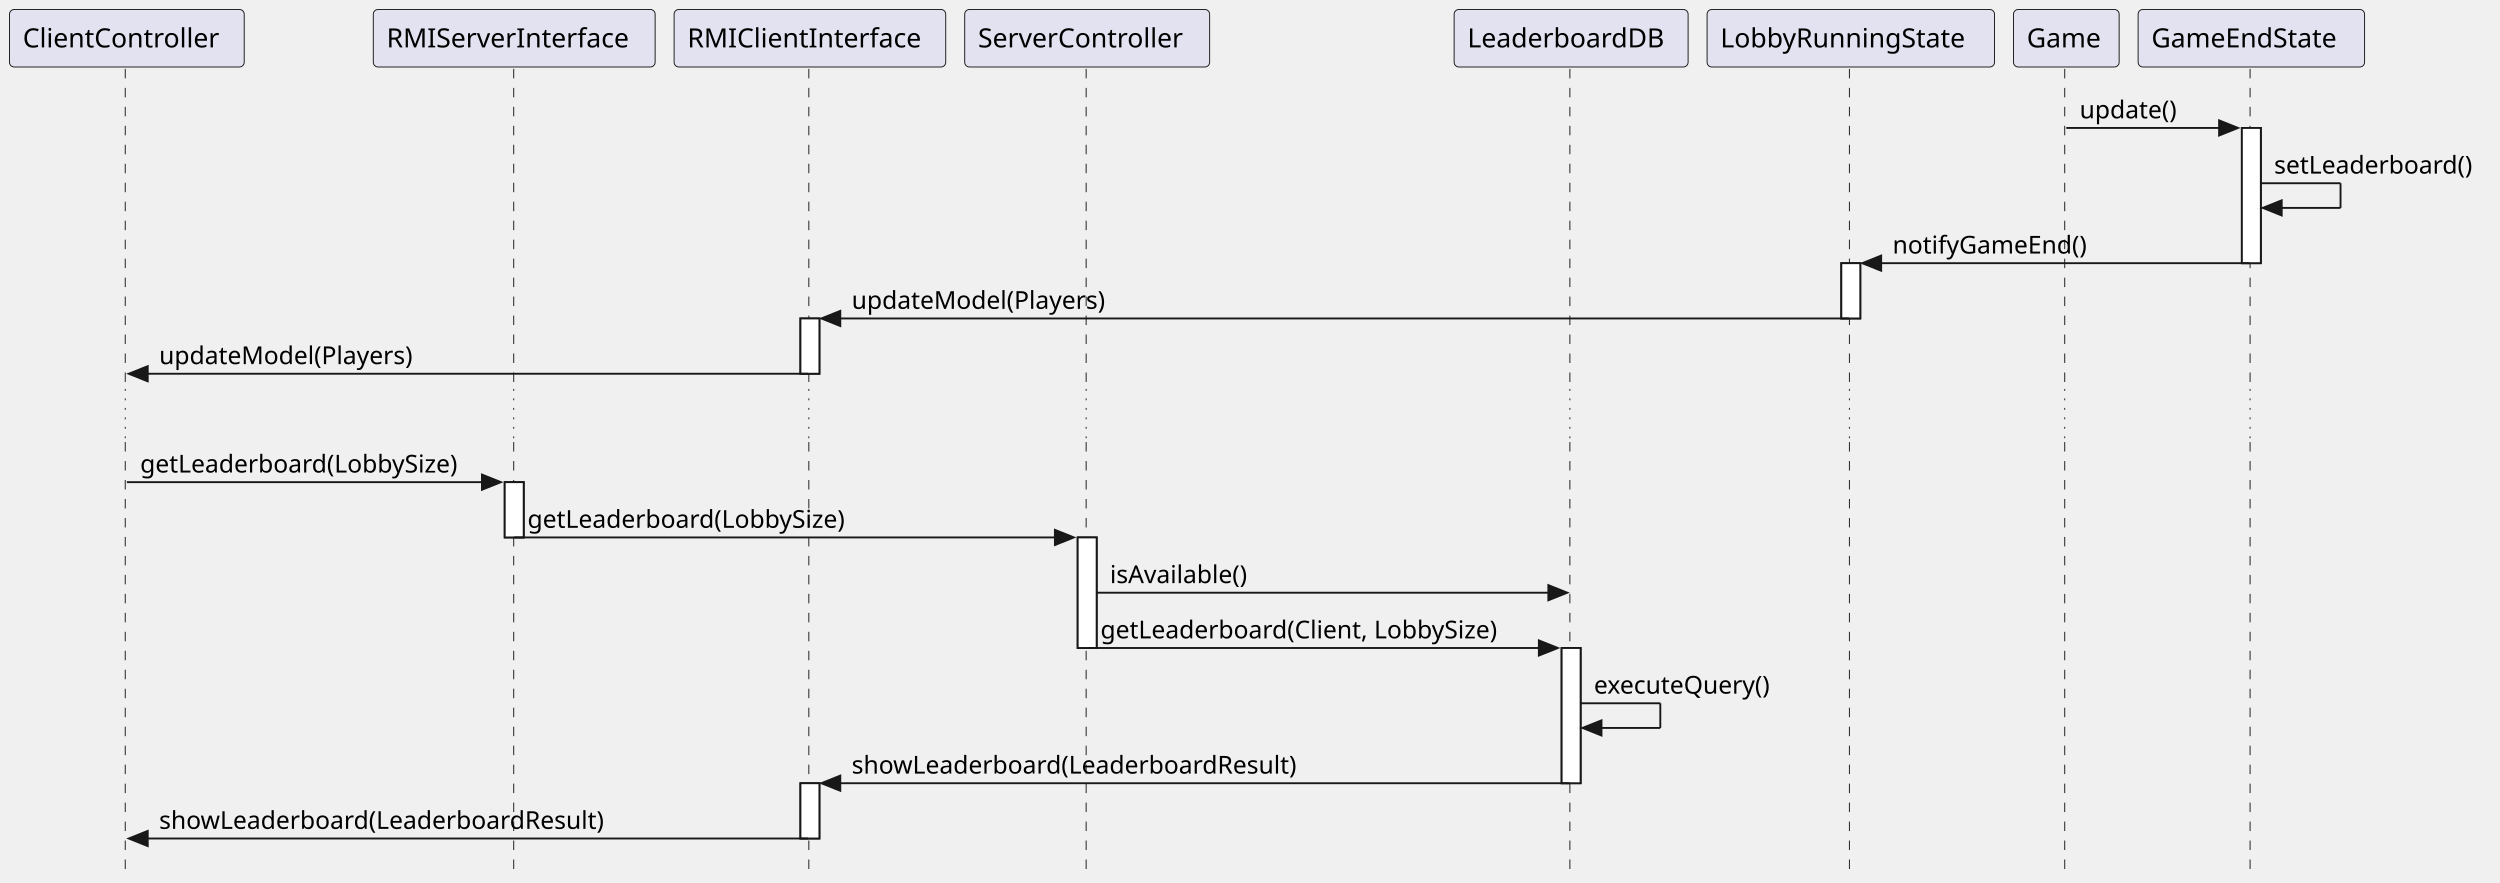
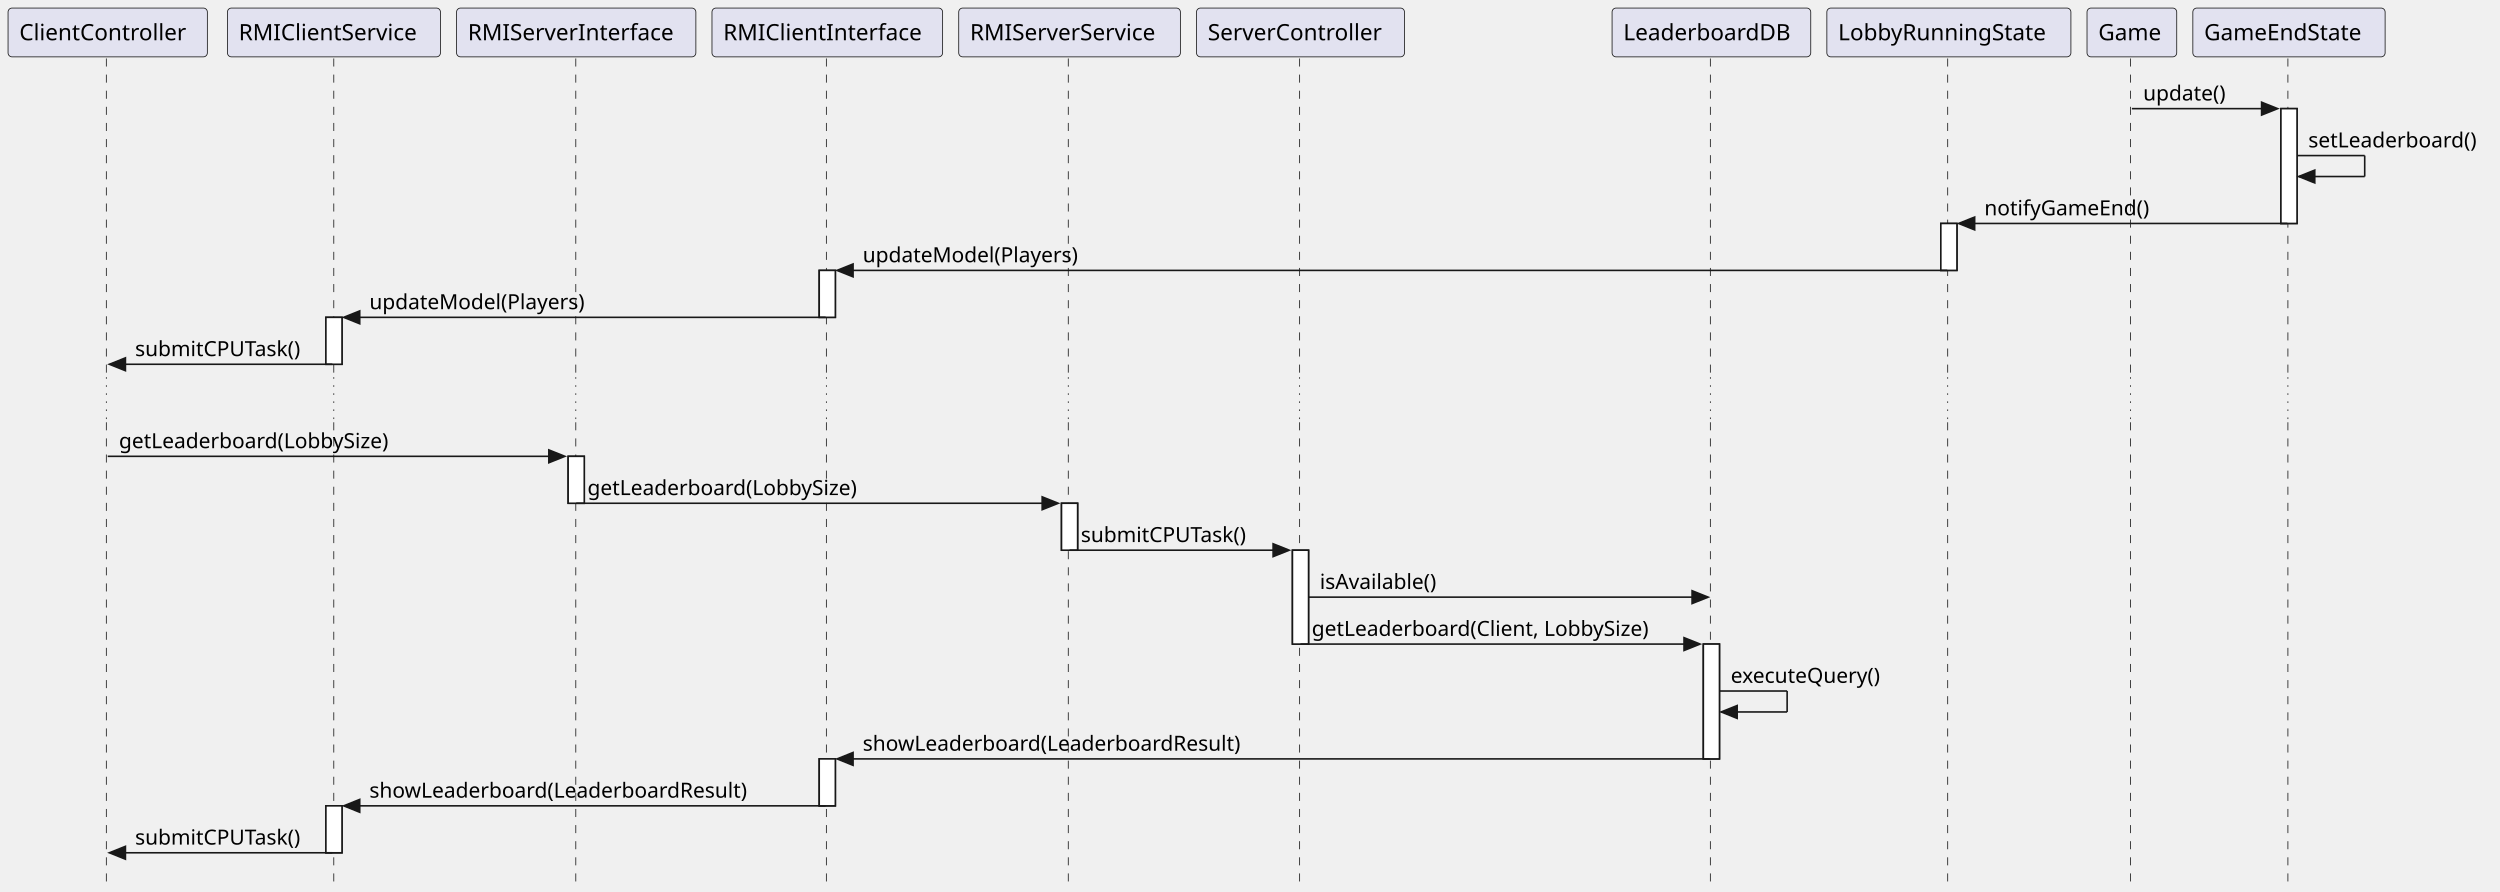
- <svg xmlns="http://www.w3.org/2000/svg" contentStyleType="text/css" data-diagram-type="SEQUENCE" height="372.8px" preserveAspectRatio="none" style="width:1054px;height:372px;background:#FFFFFF;" version="1.1" viewBox="0 0 1054 372" width="1054.4px" zoomAndPan="magnify">
+ <svg xmlns="http://www.w3.org/2000/svg" contentStyleType="text/css" data-diagram-type="SEQUENCE" height="332.4px" preserveAspectRatio="none" style="width:931px;height:332px;background:#FFFFFF;" version="1.1" viewBox="0 0 931 332" width="931.2px" zoomAndPan="magnify">
  <defs />
  <g>
    <g>
-       <rect fill="#FFFFFF" height="23.306" style="stroke:#181818;stroke-width:0.8;" width="8" x="212.793" y="203.275" />
-     </g>
-     <g>
-       <rect fill="#FFFFFF" height="23.306" style="stroke:#181818;stroke-width:0.8;" width="8" x="337.461" y="134.262" />
-     </g>
-     <g>
-       <rect fill="#FFFFFF" height="23.306" style="stroke:#181818;stroke-width:0.8;" width="8" x="337.461" y="330.206" />
-     </g>
-     <g>
-       <rect fill="#FFFFFF" height="46.612" style="stroke:#181818;stroke-width:0.8;" width="8" x="454.352" y="226.581" />
-     </g>
-     <g>
-       <rect fill="#FFFFFF" height="57.013" style="stroke:#181818;stroke-width:0.8;" width="8" x="658.384" y="273.194" />
-     </g>
-     <g>
-       <rect fill="#FFFFFF" height="23.306" style="stroke:#181818;stroke-width:0.8;" width="8" x="776.298" y="110.956" />
-     </g>
-     <g>
-       <rect fill="#FFFFFF" height="57.013" style="stroke:#181818;stroke-width:0.8;" width="8" x="945.168" y="53.944" />
+       <rect fill="#FFFFFF" height="17.48" style="stroke:#181818;stroke-width:0.6;" width="6" x="121.363" y="118.177" />
+     </g>
+     <g>
+       <rect fill="#FFFFFF" height="17.48" style="stroke:#181818;stroke-width:0.6;" width="6" x="121.363" y="300.094" />
+     </g>
+     <g>
+       <rect fill="#FFFFFF" height="17.48" style="stroke:#181818;stroke-width:0.6;" width="6" x="211.583" y="169.936" />
+     </g>
+     <g>
+       <rect fill="#FFFFFF" height="17.48" style="stroke:#181818;stroke-width:0.6;" width="6" x="305.083" y="100.697" />
+     </g>
+     <g>
+       <rect fill="#FFFFFF" height="17.48" style="stroke:#181818;stroke-width:0.6;" width="6" x="305.083" y="282.614" />
+     </g>
+     <g>
+       <rect fill="#FFFFFF" height="17.48" style="stroke:#181818;stroke-width:0.6;" width="6" x="395.303" y="187.416" />
+     </g>
+     <g>
+       <rect fill="#FFFFFF" height="34.959" style="stroke:#181818;stroke-width:0.6;" width="6" x="481.304" y="204.895" />
+     </g>
+     <g>
+       <rect fill="#FFFFFF" height="42.759" style="stroke:#181818;stroke-width:0.6;" width="6" x="634.328" y="239.855" />
+     </g>
+     <g>
+       <rect fill="#FFFFFF" height="17.48" style="stroke:#181818;stroke-width:0.6;" width="6" x="722.763" y="83.217" />
+     </g>
+     <g>
+       <rect fill="#FFFFFF" height="42.759" style="stroke:#181818;stroke-width:0.6;" width="6" x="849.416" y="40.458" />
    </g>
    <g class="participant-lifeline" data-entity-uid="part1" data-qualified-name="ClientController" id="part1-lifeline">
      <g>
-         <rect fill="#000000" fill-opacity="0" height="134.931" width="6.4" x="50.281" y="29.038" />
-         <line style="stroke:#181818;stroke-width:0.4;stroke-dasharray:4,4;" x1="52.8" x2="52.8" y1="29.038" y2="163.969" />
-       </g>
-       <line style="stroke:#181818;stroke-width:0.4;stroke-dasharray:0.8,3.2;" x1="52.8" x2="52.8" y1="163.969" y2="186.369" />
-       <g>
-         <rect fill="#000000" fill-opacity="0" height="181.544" width="6.4" x="50.281" y="186.369" />
-         <line style="stroke:#181818;stroke-width:0.4;stroke-dasharray:4,4;" x1="52.8" x2="52.8" y1="186.369" y2="367.913" />
-       </g>
-     </g>
-     <g class="participant-lifeline" data-entity-uid="part2" data-qualified-name="RMIServerInterface" id="part2-lifeline">
-       <g>
-         <rect fill="#000000" fill-opacity="0" height="134.931" width="6.4" x="213.593" y="29.038" />
-         <line style="stroke:#181818;stroke-width:0.4;stroke-dasharray:4,4;" x1="216.584" x2="216.584" y1="29.038" y2="163.969" />
-       </g>
-       <line style="stroke:#181818;stroke-width:0.4;stroke-dasharray:0.8,3.2;" x1="216.584" x2="216.584" y1="163.969" y2="186.369" />
-       <g>
-         <rect fill="#000000" fill-opacity="0" height="181.544" width="6.4" x="213.593" y="186.369" />
-         <line style="stroke:#181818;stroke-width:0.4;stroke-dasharray:4,4;" x1="216.584" x2="216.584" y1="186.369" y2="367.913" />
-       </g>
-     </g>
-     <g class="participant-lifeline" data-entity-uid="part3" data-qualified-name="RMIClientInterface" id="part3-lifeline">
-       <g>
-         <rect fill="#000000" fill-opacity="0" height="134.931" width="6.4" x="338.261" y="29.038" />
-         <line style="stroke:#181818;stroke-width:0.4;stroke-dasharray:4,4;" x1="341.003" x2="341.003" y1="29.038" y2="163.969" />
-       </g>
-       <line style="stroke:#181818;stroke-width:0.4;stroke-dasharray:0.8,3.2;" x1="341.003" x2="341.003" y1="163.969" y2="186.369" />
-       <g>
-         <rect fill="#000000" fill-opacity="0" height="181.544" width="6.4" x="338.261" y="186.369" />
-         <line style="stroke:#181818;stroke-width:0.4;stroke-dasharray:4,4;" x1="341.003" x2="341.003" y1="186.369" y2="367.913" />
-       </g>
-     </g>
-     <g class="participant-lifeline" data-entity-uid="part4" data-qualified-name="ServerController" id="part4-lifeline">
-       <g>
-         <rect fill="#000000" fill-opacity="0" height="134.931" width="6.4" x="455.152" y="29.038" />
-         <line style="stroke:#181818;stroke-width:0.4;stroke-dasharray:4,4;" x1="457.919" x2="457.919" y1="29.038" y2="163.969" />
-       </g>
-       <line style="stroke:#181818;stroke-width:0.4;stroke-dasharray:0.8,3.2;" x1="457.919" x2="457.919" y1="163.969" y2="186.369" />
-       <g>
-         <rect fill="#000000" fill-opacity="0" height="181.544" width="6.4" x="455.152" y="186.369" />
-         <line style="stroke:#181818;stroke-width:0.4;stroke-dasharray:4,4;" x1="457.919" x2="457.919" y1="186.369" y2="367.913" />
-       </g>
-     </g>
-     <g class="participant-lifeline" data-entity-uid="part5" data-qualified-name="LeaderboardDB" id="part5-lifeline">
-       <g>
-         <rect fill="#000000" fill-opacity="0" height="134.931" width="6.4" x="659.184" y="29.038" />
-         <line style="stroke:#181818;stroke-width:0.4;stroke-dasharray:4,4;" x1="661.861" x2="661.861" y1="29.038" y2="163.969" />
-       </g>
-       <line style="stroke:#181818;stroke-width:0.4;stroke-dasharray:0.8,3.2;" x1="661.861" x2="661.861" y1="163.969" y2="186.369" />
-       <g>
-         <rect fill="#000000" fill-opacity="0" height="181.544" width="6.4" x="659.184" y="186.369" />
-         <line style="stroke:#181818;stroke-width:0.4;stroke-dasharray:4,4;" x1="661.861" x2="661.861" y1="186.369" y2="367.913" />
-       </g>
-     </g>
-     <g class="participant-lifeline" data-entity-uid="part6" data-qualified-name="LobbyRunningState" id="part6-lifeline">
-       <g>
-         <rect fill="#000000" fill-opacity="0" height="134.931" width="6.4" x="777.098" y="29.038" />
-         <line style="stroke:#181818;stroke-width:0.4;stroke-dasharray:4,4;" x1="779.707" x2="779.707" y1="29.038" y2="163.969" />
-       </g>
-       <line style="stroke:#181818;stroke-width:0.4;stroke-dasharray:0.8,3.2;" x1="779.707" x2="779.707" y1="163.969" y2="186.369" />
-       <g>
-         <rect fill="#000000" fill-opacity="0" height="181.544" width="6.4" x="777.098" y="186.369" />
-         <line style="stroke:#181818;stroke-width:0.4;stroke-dasharray:4,4;" x1="779.707" x2="779.707" y1="186.369" y2="367.913" />
-       </g>
-     </g>
-     <g class="participant-lifeline" data-entity-uid="part7" data-qualified-name="Game" id="part7-lifeline">
-       <g>
-         <rect fill="#000000" fill-opacity="0" height="134.931" width="6.4" x="867.96" y="29.038" />
-         <line style="stroke:#181818;stroke-width:0.4;stroke-dasharray:4,4;" x1="870.489" x2="870.489" y1="29.038" y2="163.969" />
-       </g>
-       <line style="stroke:#181818;stroke-width:0.4;stroke-dasharray:0.8,3.2;" x1="870.489" x2="870.489" y1="163.969" y2="186.369" />
-       <g>
-         <rect fill="#000000" fill-opacity="0" height="181.544" width="6.4" x="867.96" y="186.369" />
-         <line style="stroke:#181818;stroke-width:0.4;stroke-dasharray:4,4;" x1="870.489" x2="870.489" y1="186.369" y2="367.913" />
-       </g>
-     </g>
-     <g class="participant-lifeline" data-entity-uid="part8" data-qualified-name="GameEndState" id="part8-lifeline">
-       <g>
-         <rect fill="#000000" fill-opacity="0" height="134.931" width="6.4" x="945.968" y="29.038" />
-         <line style="stroke:#181818;stroke-width:0.4;stroke-dasharray:4,4;" x1="948.632" x2="948.632" y1="29.038" y2="163.969" />
-       </g>
-       <line style="stroke:#181818;stroke-width:0.4;stroke-dasharray:0.8,3.2;" x1="948.632" x2="948.632" y1="163.969" y2="186.369" />
-       <g>
-         <rect fill="#000000" fill-opacity="0" height="181.544" width="6.4" x="945.968" y="186.369" />
-         <line style="stroke:#181818;stroke-width:0.4;stroke-dasharray:4,4;" x1="948.632" x2="948.632" y1="186.369" y2="367.913" />
+         <rect fill="#000000" fill-opacity="0" height="118.678" width="4.8" x="37.711" y="21.778" />
+         <line style="stroke:#181818;stroke-width:0.3;stroke-dasharray:3,3;" x1="39.6" x2="39.6" y1="21.778" y2="140.456" />
+       </g>
+       <line style="stroke:#181818;stroke-width:0.3;stroke-dasharray:0.6,2.4;" x1="39.6" x2="39.6" y1="140.456" y2="157.256" />
+       <g>
+         <rect fill="#000000" fill-opacity="0" height="171.117" width="4.8" x="37.711" y="157.256" />
+         <line style="stroke:#181818;stroke-width:0.3;stroke-dasharray:3,3;" x1="39.6" x2="39.6" y1="157.256" y2="328.373" />
+       </g>
+     </g>
+     <g class="participant-lifeline" data-entity-uid="part2" data-qualified-name="RMIClientService" id="part2-lifeline">
+       <g>
+         <rect fill="#000000" fill-opacity="0" height="118.678" width="4.8" x="121.963" y="21.778" />
+         <line style="stroke:#181818;stroke-width:0.3;stroke-dasharray:3,3;" x1="124.301" x2="124.301" y1="21.778" y2="140.456" />
+       </g>
+       <line style="stroke:#181818;stroke-width:0.3;stroke-dasharray:0.6,2.4;" x1="124.301" x2="124.301" y1="140.456" y2="157.256" />
+       <g>
+         <rect fill="#000000" fill-opacity="0" height="171.117" width="4.8" x="121.963" y="157.256" />
+         <line style="stroke:#181818;stroke-width:0.3;stroke-dasharray:3,3;" x1="124.301" x2="124.301" y1="157.256" y2="328.373" />
+       </g>
+     </g>
+     <g class="participant-lifeline" data-entity-uid="part3" data-qualified-name="RMIServerInterface" id="part3-lifeline">
+       <g>
+         <rect fill="#000000" fill-opacity="0" height="118.678" width="4.8" x="212.183" y="21.778" />
+         <line style="stroke:#181818;stroke-width:0.3;stroke-dasharray:3,3;" x1="214.425" x2="214.425" y1="21.778" y2="140.456" />
+       </g>
+       <line style="stroke:#181818;stroke-width:0.3;stroke-dasharray:0.6,2.4;" x1="214.425" x2="214.425" y1="140.456" y2="157.256" />
+       <g>
+         <rect fill="#000000" fill-opacity="0" height="171.117" width="4.8" x="212.183" y="157.256" />
+         <line style="stroke:#181818;stroke-width:0.3;stroke-dasharray:3,3;" x1="214.425" x2="214.425" y1="157.256" y2="328.373" />
+       </g>
+     </g>
+     <g class="participant-lifeline" data-entity-uid="part4" data-qualified-name="RMIClientInterface" id="part4-lifeline">
+       <g>
+         <rect fill="#000000" fill-opacity="0" height="118.678" width="4.8" x="305.683" y="21.778" />
+         <line style="stroke:#181818;stroke-width:0.3;stroke-dasharray:3,3;" x1="307.74" x2="307.74" y1="21.778" y2="140.456" />
+       </g>
+       <line style="stroke:#181818;stroke-width:0.3;stroke-dasharray:0.6,2.4;" x1="307.74" x2="307.74" y1="140.456" y2="157.256" />
+       <g>
+         <rect fill="#000000" fill-opacity="0" height="171.117" width="4.8" x="305.683" y="157.256" />
+         <line style="stroke:#181818;stroke-width:0.3;stroke-dasharray:3,3;" x1="307.74" x2="307.74" y1="157.256" y2="328.373" />
+       </g>
+     </g>
+     <g class="participant-lifeline" data-entity-uid="part5" data-qualified-name="RMIServerService" id="part5-lifeline">
+       <g>
+         <rect fill="#000000" fill-opacity="0" height="118.678" width="4.8" x="395.903" y="21.778" />
+         <line style="stroke:#181818;stroke-width:0.3;stroke-dasharray:3,3;" x1="397.827" x2="397.827" y1="21.778" y2="140.456" />
+       </g>
+       <line style="stroke:#181818;stroke-width:0.3;stroke-dasharray:0.6,2.4;" x1="397.827" x2="397.827" y1="140.456" y2="157.256" />
+       <g>
+         <rect fill="#000000" fill-opacity="0" height="171.117" width="4.8" x="395.903" y="157.256" />
+         <line style="stroke:#181818;stroke-width:0.3;stroke-dasharray:3,3;" x1="397.827" x2="397.827" y1="157.256" y2="328.373" />
+       </g>
+     </g>
+     <g class="participant-lifeline" data-entity-uid="part6" data-qualified-name="ServerController" id="part6-lifeline">
+       <g>
+         <rect fill="#000000" fill-opacity="0" height="118.678" width="4.8" x="481.904" y="21.778" />
+         <line style="stroke:#181818;stroke-width:0.3;stroke-dasharray:3,3;" x1="483.979" x2="483.979" y1="21.778" y2="140.456" />
+       </g>
+       <line style="stroke:#181818;stroke-width:0.3;stroke-dasharray:0.6,2.4;" x1="483.979" x2="483.979" y1="140.456" y2="157.256" />
+       <g>
+         <rect fill="#000000" fill-opacity="0" height="171.117" width="4.8" x="481.904" y="157.256" />
+         <line style="stroke:#181818;stroke-width:0.3;stroke-dasharray:3,3;" x1="483.979" x2="483.979" y1="157.256" y2="328.373" />
+       </g>
+     </g>
+     <g class="participant-lifeline" data-entity-uid="part7" data-qualified-name="LeaderboardDB" id="part7-lifeline">
+       <g>
+         <rect fill="#000000" fill-opacity="0" height="118.678" width="4.8" x="634.928" y="21.778" />
+         <line style="stroke:#181818;stroke-width:0.3;stroke-dasharray:3,3;" x1="636.936" x2="636.936" y1="21.778" y2="140.456" />
+       </g>
+       <line style="stroke:#181818;stroke-width:0.3;stroke-dasharray:0.6,2.4;" x1="636.936" x2="636.936" y1="140.456" y2="157.256" />
+       <g>
+         <rect fill="#000000" fill-opacity="0" height="171.117" width="4.8" x="634.928" y="157.256" />
+         <line style="stroke:#181818;stroke-width:0.3;stroke-dasharray:3,3;" x1="636.936" x2="636.936" y1="157.256" y2="328.373" />
+       </g>
+     </g>
+     <g class="participant-lifeline" data-entity-uid="part8" data-qualified-name="LobbyRunningState" id="part8-lifeline">
+       <g>
+         <rect fill="#000000" fill-opacity="0" height="118.678" width="4.8" x="723.363" y="21.778" />
+         <line style="stroke:#181818;stroke-width:0.3;stroke-dasharray:3,3;" x1="725.32" x2="725.32" y1="21.778" y2="140.456" />
+       </g>
+       <line style="stroke:#181818;stroke-width:0.3;stroke-dasharray:0.6,2.4;" x1="725.32" x2="725.32" y1="140.456" y2="157.256" />
+       <g>
+         <rect fill="#000000" fill-opacity="0" height="171.117" width="4.8" x="723.363" y="157.256" />
+         <line style="stroke:#181818;stroke-width:0.3;stroke-dasharray:3,3;" x1="725.32" x2="725.32" y1="157.256" y2="328.373" />
+       </g>
+     </g>
+     <g class="participant-lifeline" data-entity-uid="part9" data-qualified-name="Game" id="part9-lifeline">
+       <g>
+         <rect fill="#000000" fill-opacity="0" height="118.678" width="4.8" x="791.51" y="21.778" />
+         <line style="stroke:#181818;stroke-width:0.3;stroke-dasharray:3,3;" x1="793.406" x2="793.406" y1="21.778" y2="140.456" />
+       </g>
+       <line style="stroke:#181818;stroke-width:0.3;stroke-dasharray:0.6,2.4;" x1="793.406" x2="793.406" y1="140.456" y2="157.256" />
+       <g>
+         <rect fill="#000000" fill-opacity="0" height="171.117" width="4.8" x="791.51" y="157.256" />
+         <line style="stroke:#181818;stroke-width:0.3;stroke-dasharray:3,3;" x1="793.406" x2="793.406" y1="157.256" y2="328.373" />
+       </g>
+     </g>
+     <g class="participant-lifeline" data-entity-uid="part10" data-qualified-name="GameEndState" id="part10-lifeline">
+       <g>
+         <rect fill="#000000" fill-opacity="0" height="118.678" width="4.8" x="850.016" y="21.778" />
+         <line style="stroke:#181818;stroke-width:0.3;stroke-dasharray:3,3;" x1="852.014" x2="852.014" y1="21.778" y2="140.456" />
+       </g>
+       <line style="stroke:#181818;stroke-width:0.3;stroke-dasharray:0.6,2.4;" x1="852.014" x2="852.014" y1="140.456" y2="157.256" />
+       <g>
+         <rect fill="#000000" fill-opacity="0" height="171.117" width="4.8" x="850.016" y="157.256" />
+         <line style="stroke:#181818;stroke-width:0.3;stroke-dasharray:3,3;" x1="852.014" x2="852.014" y1="157.256" y2="328.373" />
      </g>
    </g>
    <g class="participant participant-head" data-entity-uid="part1" data-qualified-name="ClientController" id="part1-head">
-       <rect fill="#E2E2F0" height="24.238" rx="2" ry="2" style="stroke:#181818;stroke-width:0.4;" width="98.963" x="4" y="4" />
-       <text fill="#000000" font-family="sans-serif" font-size="11.2" lengthAdjust="spacing" textLength="87.763" x="9.6" y="19.996">ClientController</text>
-     </g>
-     <g class="participant participant-head" data-entity-uid="part2" data-qualified-name="RMIServerInterface" id="part2-head">
-       <rect fill="#E2E2F0" height="24.238" rx="2" ry="2" style="stroke:#181818;stroke-width:0.4;" width="118.82" x="157.384" y="4" />
-       <text fill="#000000" font-family="sans-serif" font-size="11.2" lengthAdjust="spacing" textLength="107.62" x="162.984" y="19.996">RMIServerInterface</text>
-     </g>
-     <g class="participant participant-head" data-entity-uid="part3" data-qualified-name="RMIClientInterface" id="part3-head">
-       <rect fill="#E2E2F0" height="24.238" rx="2" ry="2" style="stroke:#181818;stroke-width:0.4;" width="114.516" x="284.203" y="4" />
-       <text fill="#000000" font-family="sans-serif" font-size="11.2" lengthAdjust="spacing" textLength="103.316" x="289.803" y="19.996">RMIClientInterface</text>
-     </g>
-     <g class="participant participant-head" data-entity-uid="part4" data-qualified-name="ServerController" id="part4-head">
-       <rect fill="#E2E2F0" height="24.238" rx="2" ry="2" style="stroke:#181818;stroke-width:0.4;" width="103.266" x="406.719" y="4" />
-       <text fill="#000000" font-family="sans-serif" font-size="11.2" lengthAdjust="spacing" textLength="92.066" x="412.319" y="19.996">ServerController</text>
-     </g>
-     <g class="participant participant-head" data-entity-uid="part5" data-qualified-name="LeaderboardDB" id="part5-head">
-       <rect fill="#E2E2F0" height="24.238" rx="2" ry="2" style="stroke:#181818;stroke-width:0.4;" width="98.645" x="613.061" y="4" />
-       <text fill="#000000" font-family="sans-serif" font-size="11.2" lengthAdjust="spacing" textLength="87.445" x="618.661" y="19.996">LeaderboardDB</text>
-     </g>
-     <g class="participant participant-head" data-entity-uid="part6" data-qualified-name="LobbyRunningState" id="part6-head">
-       <rect fill="#E2E2F0" height="24.238" rx="2" ry="2" style="stroke:#181818;stroke-width:0.4;" width="121.182" x="719.707" y="4" />
-       <text fill="#000000" font-family="sans-serif" font-size="11.2" lengthAdjust="spacing" textLength="109.982" x="725.307" y="19.996">LobbyRunningState</text>
-     </g>
-     <g class="participant participant-head" data-entity-uid="part7" data-qualified-name="Game" id="part7-head">
-       <rect fill="#E2E2F0" height="24.238" rx="2" ry="2" style="stroke:#181818;stroke-width:0.4;" width="44.543" x="848.889" y="4" />
-       <text fill="#000000" font-family="sans-serif" font-size="11.2" lengthAdjust="spacing" textLength="33.343" x="854.489" y="19.996">Game</text>
-     </g>
-     <g class="participant participant-head" data-entity-uid="part8" data-qualified-name="GameEndState" id="part8-head">
-       <rect fill="#E2E2F0" height="24.238" rx="2" ry="2" style="stroke:#181818;stroke-width:0.4;" width="95.473" x="901.432" y="4" />
-       <text fill="#000000" font-family="sans-serif" font-size="11.2" lengthAdjust="spacing" textLength="84.273" x="907.032" y="19.996">GameEndState</text>
-     </g>
-     <g>
-       <rect fill="#FFFFFF" height="23.306" style="stroke:#181818;stroke-width:0.8;" width="8" x="212.793" y="203.275" />
-     </g>
-     <g>
-       <rect fill="#FFFFFF" height="23.306" style="stroke:#181818;stroke-width:0.8;" width="8" x="337.461" y="134.262" />
-     </g>
-     <g>
-       <rect fill="#FFFFFF" height="23.306" style="stroke:#181818;stroke-width:0.8;" width="8" x="337.461" y="330.206" />
-     </g>
-     <g>
-       <rect fill="#FFFFFF" height="46.612" style="stroke:#181818;stroke-width:0.8;" width="8" x="454.352" y="226.581" />
-     </g>
-     <g>
-       <rect fill="#FFFFFF" height="57.013" style="stroke:#181818;stroke-width:0.8;" width="8" x="658.384" y="273.194" />
-     </g>
-     <g>
-       <rect fill="#FFFFFF" height="23.306" style="stroke:#181818;stroke-width:0.8;" width="8" x="776.298" y="110.956" />
-     </g>
-     <g>
-       <rect fill="#FFFFFF" height="57.013" style="stroke:#181818;stroke-width:0.8;" width="8" x="945.168" y="53.944" />
-     </g>
-     <g class="message" data-entity-1="part7" data-entity-2="part8" id="msg1">
-       <polygon fill="#181818" points="935.568,50.744,943.568,53.944,935.568,57.144" style="stroke:#181818;stroke-width:0.8;" />
-       <line style="stroke:#181818;stroke-width:0.8;" x1="871.16" x2="940.368" y1="53.944" y2="53.944" />
-       <text fill="#000000" font-family="sans-serif" font-size="10.4" lengthAdjust="spacing" textLength="44.759" x="876.76" y="49.891">update()</text>
-     </g>
-     <g class="message" data-entity-1="part8" data-entity-2="part8" id="msg2">
-       <line style="stroke:#181818;stroke-width:0.8;" x1="953.168" x2="986.768" y1="77.25" y2="77.25" />
-       <line style="stroke:#181818;stroke-width:0.8;" x1="986.768" x2="986.768" y1="77.25" y2="87.65" />
-       <line style="stroke:#181818;stroke-width:0.8;" x1="953.968" x2="986.768" y1="87.65" y2="87.65" />
-       <polygon fill="#181818" points="961.968,84.45,953.968,87.65,961.968,90.85" style="stroke:#181818;stroke-width:0.8;" />
-       <text fill="#000000" font-family="sans-serif" font-size="10.4" lengthAdjust="spacing" textLength="90.066" x="958.768" y="73.197">setLeaderboard()</text>
-     </g>
-     <g class="message" data-entity-1="part8" data-entity-2="part6" id="msg3">
-       <polygon fill="#181818" points="793.098,107.756,785.098,110.956,793.098,114.156" style="stroke:#181818;stroke-width:0.8;" />
-       <line style="stroke:#181818;stroke-width:0.8;" x1="788.298" x2="948.368" y1="110.956" y2="110.956" />
-       <text fill="#000000" font-family="sans-serif" font-size="10.4" lengthAdjust="spacing" textLength="88.578" x="797.898" y="106.903">notifyGameEnd()</text>
-     </g>
-     <g class="message" data-entity-1="part6" data-entity-2="part3" id="msg4">
-       <polygon fill="#181818" points="354.261,131.062,346.261,134.262,354.261,137.463" style="stroke:#181818;stroke-width:0.8;" />
-       <line style="stroke:#181818;stroke-width:0.8;" x1="349.461" x2="779.498" y1="134.262" y2="134.262" />
-       <text fill="#000000" font-family="sans-serif" font-size="10.4" lengthAdjust="spacing" textLength="113.765" x="359.061" y="130.21">updateModel(Players)</text>
-     </g>
-     <g class="message" data-entity-1="part3" data-entity-2="part1" id="msg5">
-       <polygon fill="#181818" points="62.281,154.369,54.281,157.569,62.281,160.769" style="stroke:#181818;stroke-width:0.8;" />
-       <line style="stroke:#181818;stroke-width:0.8;" x1="57.481" x2="340.661" y1="157.569" y2="157.569" />
-       <text fill="#000000" font-family="sans-serif" font-size="10.4" lengthAdjust="spacing" textLength="113.765" x="67.081" y="153.516">updateModel(Players)</text>
-     </g>
-     <g class="message" data-entity-1="part1" data-entity-2="part2" id="msg6">
-       <polygon fill="#181818" points="203.193,200.075,211.193,203.275,203.193,206.475" style="stroke:#181818;stroke-width:0.8;" />
-       <line style="stroke:#181818;stroke-width:0.8;" x1="53.481" x2="207.993" y1="203.275" y2="203.275" />
-       <text fill="#000000" font-family="sans-serif" font-size="10.4" lengthAdjust="spacing" textLength="144.112" x="59.081" y="199.222">getLeaderboard(LobbySize)</text>
-     </g>
-     <g class="message" data-entity-1="part2" data-entity-2="part4" id="msg7">
-       <polygon fill="#181818" points="444.752,223.381,452.752,226.581,444.752,229.781" style="stroke:#181818;stroke-width:0.8;" />
-       <line style="stroke:#181818;stroke-width:0.8;" x1="216.793" x2="449.552" y1="226.581" y2="226.581" />
-       <text fill="#000000" font-family="sans-serif" font-size="10.4" lengthAdjust="spacing" textLength="144.112" x="222.393" y="222.529">getLeaderboard(LobbySize)</text>
-     </g>
-     <g class="message" data-entity-1="part4" data-entity-2="part5" id="msg8">
-       <polygon fill="#181818" points="652.784,246.688,660.784,249.887,652.784,253.088" style="stroke:#181818;stroke-width:0.8;" />
-       <line style="stroke:#181818;stroke-width:0.8;" x1="462.352" x2="657.584" y1="249.887" y2="249.887" />
-       <text fill="#000000" font-family="sans-serif" font-size="10.4" lengthAdjust="spacing" textLength="64.106" x="467.952" y="245.835">isAvailable()</text>
-     </g>
-     <g class="message" data-entity-1="part4" data-entity-2="part5" id="msg9">
-       <polygon fill="#181818" points="648.784,269.994,656.784,273.194,648.784,276.394" style="stroke:#181818;stroke-width:0.8;" />
-       <line style="stroke:#181818;stroke-width:0.8;" x1="458.352" x2="653.584" y1="273.194" y2="273.194" />
-       <text fill="#000000" font-family="sans-serif" font-size="10.4" lengthAdjust="spacing" textLength="180.832" x="463.952" y="269.141">getLeaderboard(Client, LobbySize)</text>
-     </g>
-     <g class="message" data-entity-1="part5" data-entity-2="part5" id="msg10">
-       <line style="stroke:#181818;stroke-width:0.8;" x1="666.384" x2="699.984" y1="296.5" y2="296.5" />
-       <line style="stroke:#181818;stroke-width:0.8;" x1="699.984" x2="699.984" y1="296.5" y2="306.9" />
-       <line style="stroke:#181818;stroke-width:0.8;" x1="667.184" x2="699.984" y1="306.9" y2="306.9" />
-       <polygon fill="#181818" points="675.184,303.7,667.184,306.9,675.184,310.1" style="stroke:#181818;stroke-width:0.8;" />
-       <text fill="#000000" font-family="sans-serif" font-size="10.4" lengthAdjust="spacing" textLength="81.458" x="671.984" y="292.447">executeQuery()</text>
-     </g>
-     <g class="message" data-entity-1="part5" data-entity-2="part3" id="msg11">
-       <polygon fill="#181818" points="354.261,327.006,346.261,330.206,354.261,333.406" style="stroke:#181818;stroke-width:0.8;" />
-       <line style="stroke:#181818;stroke-width:0.8;" x1="349.461" x2="661.584" y1="330.206" y2="330.206" />
-       <text fill="#000000" font-family="sans-serif" font-size="10.4" lengthAdjust="spacing" textLength="199.707" x="359.061" y="326.154">showLeaderboard(LeaderboardResult)</text>
-     </g>
-     <g class="message" data-entity-1="part3" data-entity-2="part1" id="msg12">
-       <polygon fill="#181818" points="62.281,350.312,54.281,353.512,62.281,356.712" style="stroke:#181818;stroke-width:0.8;" />
-       <line style="stroke:#181818;stroke-width:0.8;" x1="57.481" x2="340.661" y1="353.512" y2="353.512" />
-       <text fill="#000000" font-family="sans-serif" font-size="10.4" lengthAdjust="spacing" textLength="199.707" x="67.081" y="349.46">showLeaderboard(LeaderboardResult)</text>
+       <rect fill="#E2E2F0" height="18.178" rx="1.5" ry="1.5" style="stroke:#181818;stroke-width:0.3;" width="74.222" x="3" y="3" />
+       <text fill="#000000" font-family="sans-serif" font-size="8.4" lengthAdjust="spacing" textLength="65.822" x="7.2" y="14.997">ClientController</text>
+     </g>
+     <g class="participant participant-head" data-entity-uid="part2" data-qualified-name="RMIClientService" id="part2-head">
+       <rect fill="#E2E2F0" height="18.178" rx="1.5" ry="1.5" style="stroke:#181818;stroke-width:0.3;" width="79.324" x="84.701" y="3" />
+       <text fill="#000000" font-family="sans-serif" font-size="8.4" lengthAdjust="spacing" textLength="70.924" x="88.901" y="14.997">RMIClientService</text>
+     </g>
+     <g class="participant participant-head" data-entity-uid="part3" data-qualified-name="RMIServerInterface" id="part3-head">
+       <rect fill="#E2E2F0" height="18.178" rx="1.5" ry="1.5" style="stroke:#181818;stroke-width:0.3;" width="89.115" x="170.025" y="3" />
+       <text fill="#000000" font-family="sans-serif" font-size="8.4" lengthAdjust="spacing" textLength="80.715" x="174.225" y="14.997">RMIServerInterface</text>
+     </g>
+     <g class="participant participant-head" data-entity-uid="part4" data-qualified-name="RMIClientInterface" id="part4-head">
+       <rect fill="#E2E2F0" height="18.178" rx="1.5" ry="1.5" style="stroke:#181818;stroke-width:0.3;" width="85.887" x="265.14" y="3" />
+       <text fill="#000000" font-family="sans-serif" font-size="8.4" lengthAdjust="spacing" textLength="77.487" x="269.34" y="14.997">RMIClientInterface</text>
+     </g>
+     <g class="participant participant-head" data-entity-uid="part5" data-qualified-name="RMIServerService" id="part5-head">
+       <rect fill="#E2E2F0" height="18.178" rx="1.5" ry="1.5" style="stroke:#181818;stroke-width:0.3;" width="82.552" x="357.027" y="3" />
+       <text fill="#000000" font-family="sans-serif" font-size="8.4" lengthAdjust="spacing" textLength="74.152" x="361.227" y="14.997">RMIServerService</text>
+     </g>
+     <g class="participant participant-head" data-entity-uid="part6" data-qualified-name="ServerController" id="part6-head">
+       <rect fill="#E2E2F0" height="18.178" rx="1.5" ry="1.5" style="stroke:#181818;stroke-width:0.3;" width="77.45" x="445.579" y="3" />
+       <text fill="#000000" font-family="sans-serif" font-size="8.4" lengthAdjust="spacing" textLength="69.05" x="449.779" y="14.997">ServerController</text>
+     </g>
+     <g class="participant participant-head" data-entity-uid="part7" data-qualified-name="LeaderboardDB" id="part7-head">
+       <rect fill="#E2E2F0" height="18.178" rx="1.5" ry="1.5" style="stroke:#181818;stroke-width:0.3;" width="73.984" x="600.336" y="3" />
+       <text fill="#000000" font-family="sans-serif" font-size="8.4" lengthAdjust="spacing" textLength="65.584" x="604.536" y="14.997">LeaderboardDB</text>
+     </g>
+     <g class="participant participant-head" data-entity-uid="part8" data-qualified-name="LobbyRunningState" id="part8-head">
+       <rect fill="#E2E2F0" height="18.178" rx="1.5" ry="1.5" style="stroke:#181818;stroke-width:0.3;" width="90.886" x="680.32" y="3" />
+       <text fill="#000000" font-family="sans-serif" font-size="8.4" lengthAdjust="spacing" textLength="82.487" x="684.52" y="14.997">LobbyRunningState</text>
+     </g>
+     <g class="participant participant-head" data-entity-uid="part9" data-qualified-name="Game" id="part9-head">
+       <rect fill="#E2E2F0" height="18.178" rx="1.5" ry="1.5" style="stroke:#181818;stroke-width:0.3;" width="33.407" x="777.206" y="3" />
+       <text fill="#000000" font-family="sans-serif" font-size="8.4" lengthAdjust="spacing" textLength="25.007" x="781.406" y="14.997">Game</text>
+     </g>
+     <g class="participant participant-head" data-entity-uid="part10" data-qualified-name="GameEndState" id="part10-head">
+       <rect fill="#E2E2F0" height="18.178" rx="1.5" ry="1.5" style="stroke:#181818;stroke-width:0.3;" width="71.605" x="816.614" y="3" />
+       <text fill="#000000" font-family="sans-serif" font-size="8.4" lengthAdjust="spacing" textLength="63.205" x="820.813" y="14.997">GameEndState</text>
+     </g>
+     <g>
+       <rect fill="#FFFFFF" height="17.48" style="stroke:#181818;stroke-width:0.6;" width="6" x="121.363" y="118.177" />
+     </g>
+     <g>
+       <rect fill="#FFFFFF" height="17.48" style="stroke:#181818;stroke-width:0.6;" width="6" x="121.363" y="300.094" />
+     </g>
+     <g>
+       <rect fill="#FFFFFF" height="17.48" style="stroke:#181818;stroke-width:0.6;" width="6" x="211.583" y="169.936" />
+     </g>
+     <g>
+       <rect fill="#FFFFFF" height="17.48" style="stroke:#181818;stroke-width:0.6;" width="6" x="305.083" y="100.697" />
+     </g>
+     <g>
+       <rect fill="#FFFFFF" height="17.48" style="stroke:#181818;stroke-width:0.6;" width="6" x="305.083" y="282.614" />
+     </g>
+     <g>
+       <rect fill="#FFFFFF" height="17.48" style="stroke:#181818;stroke-width:0.6;" width="6" x="395.303" y="187.416" />
+     </g>
+     <g>
+       <rect fill="#FFFFFF" height="34.959" style="stroke:#181818;stroke-width:0.6;" width="6" x="481.304" y="204.895" />
+     </g>
+     <g>
+       <rect fill="#FFFFFF" height="42.759" style="stroke:#181818;stroke-width:0.6;" width="6" x="634.328" y="239.855" />
+     </g>
+     <g>
+       <rect fill="#FFFFFF" height="17.48" style="stroke:#181818;stroke-width:0.6;" width="6" x="722.763" y="83.217" />
+     </g>
+     <g>
+       <rect fill="#FFFFFF" height="42.759" style="stroke:#181818;stroke-width:0.6;" width="6" x="849.416" y="40.458" />
+     </g>
+     <g class="message" data-entity-1="part9" data-entity-2="part10" id="msg1">
+       <polygon fill="#181818" points="842.216,38.058,848.216,40.458,842.216,42.858" style="stroke:#181818;stroke-width:0.6;" />
+       <line style="stroke:#181818;stroke-width:0.6;" x1="793.91" x2="845.816" y1="40.458" y2="40.458" />
+       <text fill="#000000" font-family="sans-serif" font-size="7.8" lengthAdjust="spacing" textLength="33.569" x="798.11" y="37.418">update()</text>
+     </g>
+     <g class="message" data-entity-1="part10" data-entity-2="part10" id="msg2">
+       <line style="stroke:#181818;stroke-width:0.6;" x1="855.416" x2="880.616" y1="57.938" y2="57.938" />
+       <line style="stroke:#181818;stroke-width:0.6;" x1="880.616" x2="880.616" y1="57.938" y2="65.737" />
+       <line style="stroke:#181818;stroke-width:0.6;" x1="856.016" x2="880.616" y1="65.737" y2="65.737" />
+       <polygon fill="#181818" points="862.016,63.337,856.016,65.737,862.016,68.138" style="stroke:#181818;stroke-width:0.6;" />
+       <text fill="#000000" font-family="sans-serif" font-size="7.8" lengthAdjust="spacing" textLength="67.549" x="859.616" y="54.898">setLeaderboard()</text>
+     </g>
+     <g class="message" data-entity-1="part10" data-entity-2="part8" id="msg3">
+       <polygon fill="#181818" points="735.363,80.817,729.363,83.217,735.363,85.617" style="stroke:#181818;stroke-width:0.6;" />
+       <line style="stroke:#181818;stroke-width:0.6;" x1="731.763" x2="851.816" y1="83.217" y2="83.217" />
+       <text fill="#000000" font-family="sans-serif" font-size="7.8" lengthAdjust="spacing" textLength="66.433" x="738.963" y="80.178">notifyGameEnd()</text>
+     </g>
+     <g class="message" data-entity-1="part8" data-entity-2="part4" id="msg4">
+       <polygon fill="#181818" points="317.683,98.297,311.683,100.697,317.683,103.097" style="stroke:#181818;stroke-width:0.6;" />
+       <line style="stroke:#181818;stroke-width:0.6;" x1="314.083" x2="725.163" y1="100.697" y2="100.697" />
+       <text fill="#000000" font-family="sans-serif" font-size="7.8" lengthAdjust="spacing" textLength="85.324" x="321.283" y="97.657">updateModel(Players)</text>
+     </g>
+     <g class="message" data-entity-1="part4" data-entity-2="part2" id="msg5">
+       <polygon fill="#181818" points="133.963,115.777,127.963,118.177,133.963,120.577" style="stroke:#181818;stroke-width:0.6;" />
+       <line style="stroke:#181818;stroke-width:0.6;" x1="130.363" x2="307.483" y1="118.177" y2="118.177" />
+       <text fill="#000000" font-family="sans-serif" font-size="7.8" lengthAdjust="spacing" textLength="85.324" x="137.563" y="115.137">updateModel(Players)</text>
+     </g>
+     <g class="message" data-entity-1="part2" data-entity-2="part1" id="msg6">
+       <polygon fill="#181818" points="46.711,133.256,40.711,135.656,46.711,138.056" style="stroke:#181818;stroke-width:0.6;" />
+       <line style="stroke:#181818;stroke-width:0.6;" x1="43.111" x2="123.763" y1="135.656" y2="135.656" />
+       <text fill="#000000" font-family="sans-serif" font-size="7.8" lengthAdjust="spacing" textLength="66.852" x="50.311" y="132.617">submitCPUTask()</text>
+     </g>
+     <g class="message" data-entity-1="part1" data-entity-2="part3" id="msg7">
+       <polygon fill="#181818" points="204.383,167.536,210.383,169.936,204.383,172.336" style="stroke:#181818;stroke-width:0.6;" />
+       <line style="stroke:#181818;stroke-width:0.6;" x1="40.111" x2="207.983" y1="169.936" y2="169.936" />
+       <text fill="#000000" font-family="sans-serif" font-size="7.8" lengthAdjust="spacing" textLength="108.084" x="44.311" y="166.896">getLeaderboard(LobbySize)</text>
+     </g>
+     <g class="message" data-entity-1="part3" data-entity-2="part5" id="msg8">
+       <polygon fill="#181818" points="388.103,185.016,394.103,187.416,388.103,189.816" style="stroke:#181818;stroke-width:0.6;" />
+       <line style="stroke:#181818;stroke-width:0.6;" x1="214.583" x2="391.703" y1="187.416" y2="187.416" />
+       <text fill="#000000" font-family="sans-serif" font-size="7.8" lengthAdjust="spacing" textLength="108.084" x="218.783" y="184.376">getLeaderboard(LobbySize)</text>
+     </g>
+     <g class="message" data-entity-1="part5" data-entity-2="part6" id="msg9">
+       <polygon fill="#181818" points="474.104,202.495,480.104,204.895,474.104,207.295" style="stroke:#181818;stroke-width:0.6;" />
+       <line style="stroke:#181818;stroke-width:0.6;" x1="398.303" x2="477.704" y1="204.895" y2="204.895" />
+       <text fill="#000000" font-family="sans-serif" font-size="7.8" lengthAdjust="spacing" textLength="66.852" x="402.503" y="201.856">submitCPUTask()</text>
+     </g>
+     <g class="message" data-entity-1="part6" data-entity-2="part7" id="msg10">
+       <polygon fill="#181818" points="630.128,219.975,636.128,222.375,630.128,224.775" style="stroke:#181818;stroke-width:0.6;" />
+       <line style="stroke:#181818;stroke-width:0.6;" x1="487.304" x2="633.728" y1="222.375" y2="222.375" />
+       <text fill="#000000" font-family="sans-serif" font-size="7.8" lengthAdjust="spacing" textLength="48.08" x="491.504" y="219.335">isAvailable()</text>
+     </g>
+     <g class="message" data-entity-1="part6" data-entity-2="part7" id="msg11">
+       <polygon fill="#181818" points="627.128,237.455,633.128,239.855,627.128,242.255" style="stroke:#181818;stroke-width:0.6;" />
+       <line style="stroke:#181818;stroke-width:0.6;" x1="484.304" x2="630.728" y1="239.855" y2="239.855" />
+       <text fill="#000000" font-family="sans-serif" font-size="7.8" lengthAdjust="spacing" textLength="135.624" x="488.504" y="236.815">getLeaderboard(Client, LobbySize)</text>
+     </g>
+     <g class="message" data-entity-1="part7" data-entity-2="part7" id="msg12">
+       <line style="stroke:#181818;stroke-width:0.6;" x1="640.328" x2="665.528" y1="257.334" y2="257.334" />
+       <line style="stroke:#181818;stroke-width:0.6;" x1="665.528" x2="665.528" y1="257.334" y2="265.134" />
+       <line style="stroke:#181818;stroke-width:0.6;" x1="640.928" x2="665.528" y1="265.134" y2="265.134" />
+       <polygon fill="#181818" points="646.928,262.734,640.928,265.134,646.928,267.534" style="stroke:#181818;stroke-width:0.6;" />
+       <text fill="#000000" font-family="sans-serif" font-size="7.8" lengthAdjust="spacing" textLength="61.094" x="644.528" y="254.295">executeQuery()</text>
+     </g>
+     <g class="message" data-entity-1="part7" data-entity-2="part4" id="msg13">
+       <polygon fill="#181818" points="317.683,280.214,311.683,282.614,317.683,285.014" style="stroke:#181818;stroke-width:0.6;" />
+       <line style="stroke:#181818;stroke-width:0.6;" x1="314.083" x2="636.728" y1="282.614" y2="282.614" />
+       <text fill="#000000" font-family="sans-serif" font-size="7.8" lengthAdjust="spacing" textLength="149.781" x="321.283" y="279.575">showLeaderboard(LeaderboardResult)</text>
+     </g>
+     <g class="message" data-entity-1="part4" data-entity-2="part2" id="msg14">
+       <polygon fill="#181818" points="133.963,297.694,127.963,300.094,133.963,302.494" style="stroke:#181818;stroke-width:0.6;" />
+       <line style="stroke:#181818;stroke-width:0.6;" x1="130.363" x2="307.483" y1="300.094" y2="300.094" />
+       <text fill="#000000" font-family="sans-serif" font-size="7.8" lengthAdjust="spacing" textLength="149.781" x="137.563" y="297.054">showLeaderboard(LeaderboardResult)</text>
+     </g>
+     <g class="message" data-entity-1="part2" data-entity-2="part1" id="msg15">
+       <polygon fill="#181818" points="46.711,315.173,40.711,317.573,46.711,319.973" style="stroke:#181818;stroke-width:0.6;" />
+       <line style="stroke:#181818;stroke-width:0.6;" x1="43.111" x2="123.763" y1="317.573" y2="317.573" />
+       <text fill="#000000" font-family="sans-serif" font-size="7.8" lengthAdjust="spacing" textLength="66.852" x="50.311" y="314.534">submitCPUTask()</text>
    </g>
  </g>
</svg>
